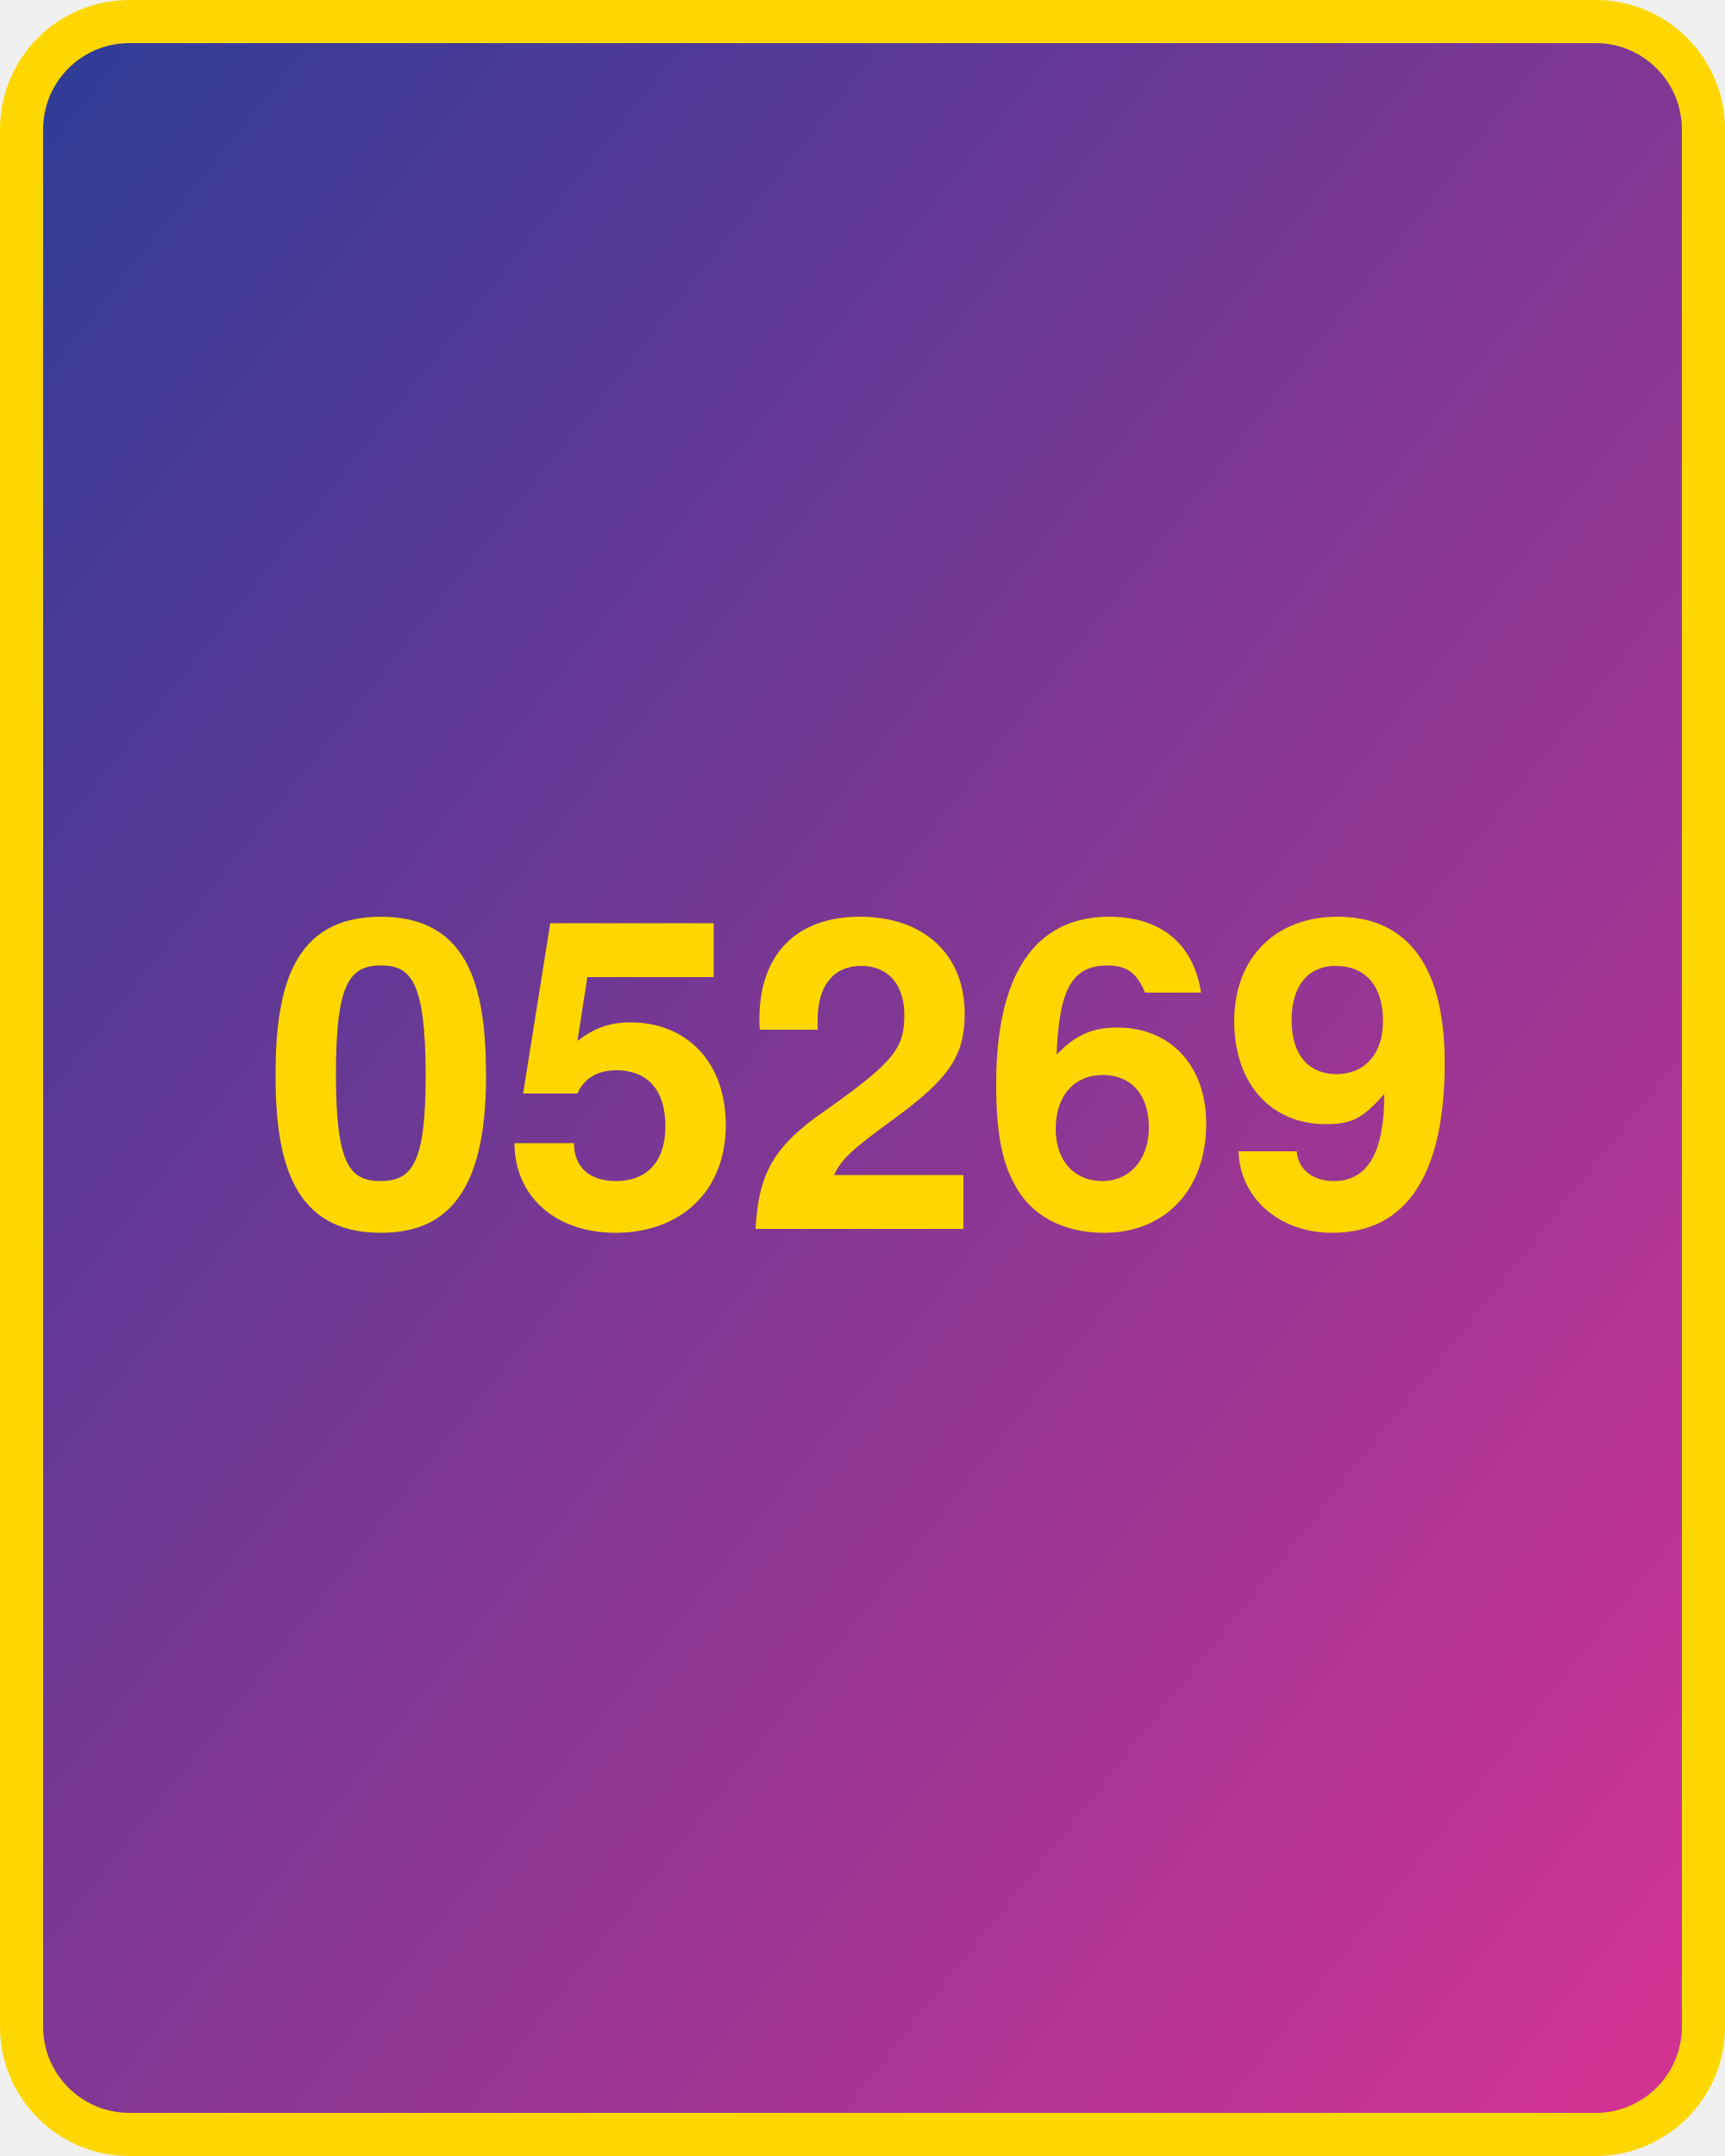
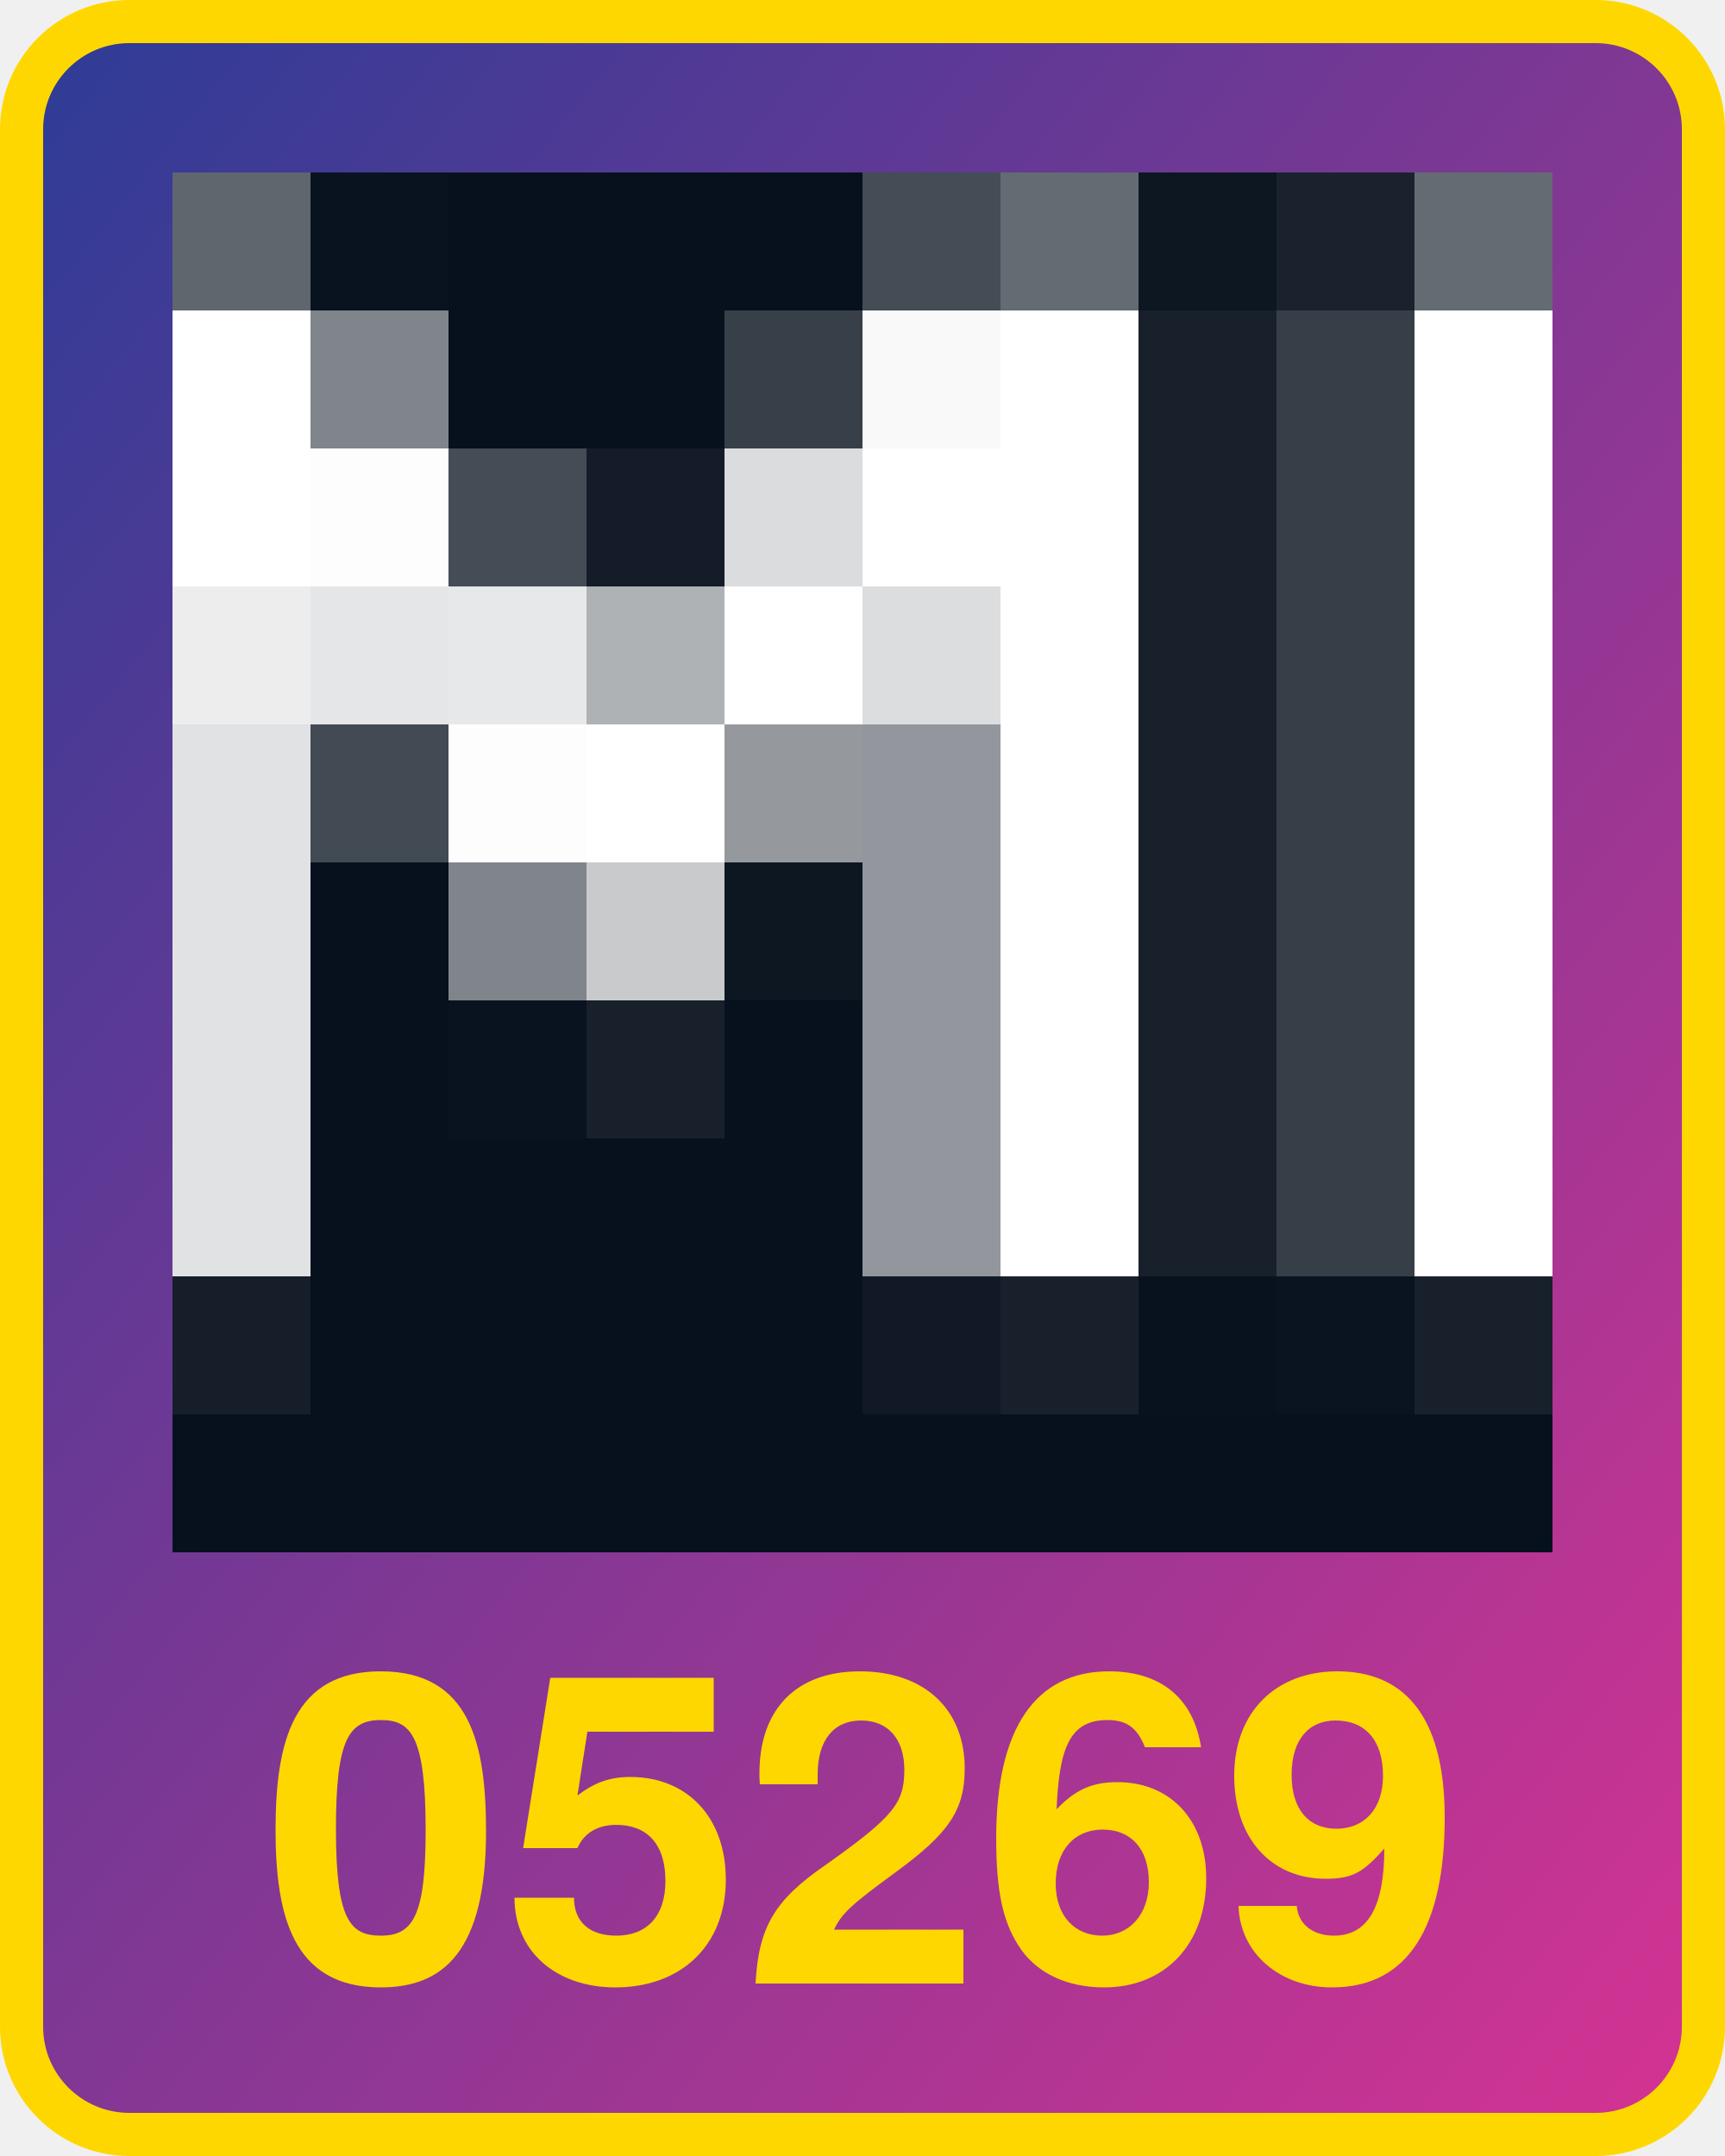
<svg xmlns="http://www.w3.org/2000/svg" width="800" height="1000">
  <defs>
    <linearGradient id="g" x1="0" x2="1" y1="0" y2="1">
      <stop offset="0%" stop-color="#2d3c96" />
      <stop offset="100%" stop-color="#d53392" />
    </linearGradient>
  </defs>
  <rect x="10" y="10" width="780" height="980" fill="url(#g)" rx="50" ry="50" stroke="gold" stroke-width="20" />
-   <text x="400" y="570" width="780" text-anchor="middle" style="font:bold 200px 'Helvetica Neue';fill:gold">05269</text>
+   <text x="400" y="920" width="780" text-anchor="middle" style="font:bold 200px 'Helvetica Neue';fill:gold">05269</text>
+   <g transform="translate(80 80) scale(64)">
+     <rect x="0" y="0" width="1" height="1" fill="#60666e" />
+     <rect x="0" y="1" width="1" height="1" fill="#ffffff" />
+     <rect x="0" y="2" width="1" height="1" fill="#ffffff" />
+     <rect x="0" y="3" width="1" height="1" fill="#ededee" />
+     <rect x="0" y="4" width="1" height="1" fill="#e1e2e4" />
+     <rect x="0" y="5" width="1" height="1" fill="#e1e2e4" />
+     <rect x="0" y="6" width="1" height="1" fill="#e1e2e4" />
+     <rect x="0" y="7" width="1" height="1" fill="#e1e2e4" />
+     <rect x="0" y="8" width="1" height="1" fill="#151e29" />
+     <rect x="0" y="9" width="1" height="1" fill="#07111d" />
+     <rect x="1" y="0" width="1" height="1" fill="#09131f" />
+     <rect x="1" y="1" width="1" height="1" fill="#80858b" />
+     <rect x="1" y="2" width="1" height="1" fill="#fdfdfd" />
+     <rect x="1" y="3" width="1" height="1" fill="#e5e6e7" />
+     <rect x="1" y="4" width="1" height="1" fill="#424a53" />
+     <rect x="1" y="5" width="1" height="1" fill="#07111d" />
+     <rect x="1" y="6" width="1" height="1" fill="#07111d" />
+     <rect x="1" y="7" width="1" height="1" fill="#07111d" />
+     <rect x="1" y="8" width="1" height="1" fill="#07111d" />
+     <rect x="1" y="9" width="1" height="1" fill="#07111d" />
+     <rect x="2" y="0" width="1" height="1" fill="#07111d" />
+     <rect x="2" y="1" width="1" height="1" fill="#07111d" />
+     <rect x="2" y="2" width="1" height="1" fill="#444c55" />
+     <rect x="2" y="3" width="1" height="1" fill="#e7e8e9" />
+     <rect x="2" y="4" width="1" height="1" fill="#fdfdfd" />
+     <rect x="2" y="5" width="1" height="1" fill="#80858b" />
+     <rect x="2" y="6" width="1" height="1" fill="#09131f" />
+     <rect x="2" y="7" width="1" height="1" fill="#07111d" />
+     <rect x="2" y="8" width="1" height="1" fill="#07111d" />
+     <rect x="2" y="9" width="1" height="1" fill="#07111d" />
+     <rect x="3" y="0" width="1" height="1" fill="#07111d" />
+     <rect x="3" y="1" width="1" height="1" fill="#07111d" />
+     <rect x="3" y="2" width="1" height="1" fill="#131c28" />
+     <rect x="3" y="3" width="1" height="1" fill="#aeb2b5" />
+     <rect x="3" y="4" width="1" height="1" fill="#ffffff" />
+     <rect x="3" y="5" width="1" height="1" fill="#c8cacc" />
+     <rect x="3" y="6" width="1" height="1" fill="#17202b" />
+     <rect x="3" y="7" width="1" height="1" fill="#07111d" />
+     <rect x="3" y="8" width="1" height="1" fill="#07111d" />
+     <rect x="3" y="9" width="1" height="1" fill="#07111d" />
+     <rect x="4" y="0" width="1" height="1" fill="#07111d" />
+     <rect x="4" y="1" width="1" height="1" fill="#373f48" />
+     <rect x="4" y="2" width="1" height="1" fill="#dadcdd" />
+     <rect x="4" y="3" width="1" height="1" fill="#ffffff" />
+     <rect x="4" y="4" width="1" height="1" fill="#95999e" />
+     <rect x="4" y="5" width="1" height="1" fill="#0d1722" />
+     <rect x="4" y="6" width="1" height="1" fill="#07111d" />
+     <rect x="4" y="7" width="1" height="1" fill="#07111d" />
+     <rect x="4" y="8" width="1" height="1" fill="#07111d" />
+     <rect x="4" y="9" width="1" height="1" fill="#07111d" />
+     <rect x="5" y="0" width="1" height="1" fill="#444c55" />
+     <rect x="5" y="1" width="1" height="1" fill="#f9f9fa" />
+     <rect x="5" y="2" width="1" height="1" fill="#ffffff" />
+     <rect x="5" y="3" width="1" height="1" fill="#dcdddf" />
+     <rect x="5" y="4" width="1" height="1" fill="#93979d" />
+     <rect x="5" y="5" width="1" height="1" fill="#93979d" />
+     <rect x="5" y="6" width="1" height="1" fill="#93979d" />
+     <rect x="5" y="7" width="1" height="1" fill="#93979d" />
+     <rect x="5" y="8" width="1" height="1" fill="#101925" />
+     <rect x="5" y="9" width="1" height="1" fill="#07111d" />
+     <rect x="6" y="0" width="1" height="1" fill="#646b72" />
+     <rect x="6" y="1" width="1" height="1" fill="#ffffff" />
+     <rect x="6" y="2" width="1" height="1" fill="#ffffff" />
+     <rect x="6" y="3" width="1" height="1" fill="#ffffff" />
+     <rect x="6" y="4" width="1" height="1" fill="#ffffff" />
+     <rect x="6" y="5" width="1" height="1" fill="#ffffff" />
+     <rect x="6" y="6" width="1" height="1" fill="#ffffff" />
+     <rect x="6" y="7" width="1" height="1" fill="#ffffff" />
+     <rect x="6" y="8" width="1" height="1" fill="#17202b" />
+     <rect x="6" y="9" width="1" height="1" fill="#07111d" />
+     <rect x="7" y="0" width="1" height="1" fill="#0d1722" />
+     <rect x="7" y="1" width="1" height="1" fill="#17202b" />
+     <rect x="7" y="2" width="1" height="1" fill="#17202b" />
+     <rect x="7" y="3" width="1" height="1" fill="#17202b" />
+     <rect x="7" y="4" width="1" height="1" fill="#17202b" />
+     <rect x="7" y="5" width="1" height="1" fill="#17202b" />
+     <rect x="7" y="6" width="1" height="1" fill="#17202b" />
+     <rect x="7" y="7" width="1" height="1" fill="#17202b" />
+     <rect x="7" y="8" width="1" height="1" fill="#08121e" />
+     <rect x="7" y="9" width="1" height="1" fill="#07111d" />
+     <rect x="8" y="0" width="1" height="1" fill="#19222d" />
+     <rect x="8" y="1" width="1" height="1" fill="#363e48" />
+     <rect x="8" y="2" width="1" height="1" fill="#363e48" />
+     <rect x="8" y="3" width="1" height="1" fill="#363e48" />
+     <rect x="8" y="4" width="1" height="1" fill="#363e48" />
+     <rect x="8" y="5" width="1" height="1" fill="#363e48" />
+     <rect x="8" y="6" width="1" height="1" fill="#363e48" />
+     <rect x="8" y="7" width="1" height="1" fill="#363e48" />
+     <rect x="8" y="8" width="1" height="1" fill="#0a1420" />
+     <rect x="8" y="9" width="1" height="1" fill="#07111d" />
+     <rect x="9" y="0" width="1" height="1" fill="#646b72" />
+     <rect x="9" y="1" width="1" height="1" fill="#ffffff" />
+     <rect x="9" y="2" width="1" height="1" fill="#ffffff" />
+     <rect x="9" y="3" width="1" height="1" fill="#ffffff" />
+     <rect x="9" y="4" width="1" height="1" fill="#ffffff" />
+     <rect x="9" y="5" width="1" height="1" fill="#ffffff" />
+     <rect x="9" y="6" width="1" height="1" fill="#ffffff" />
+     <rect x="9" y="7" width="1" height="1" fill="#ffffff" />
+     <rect x="9" y="8" width="1" height="1" fill="#17202b" />
+     <rect x="9" y="9" width="1" height="1" fill="#07111d" />
+   </g>
</svg>
